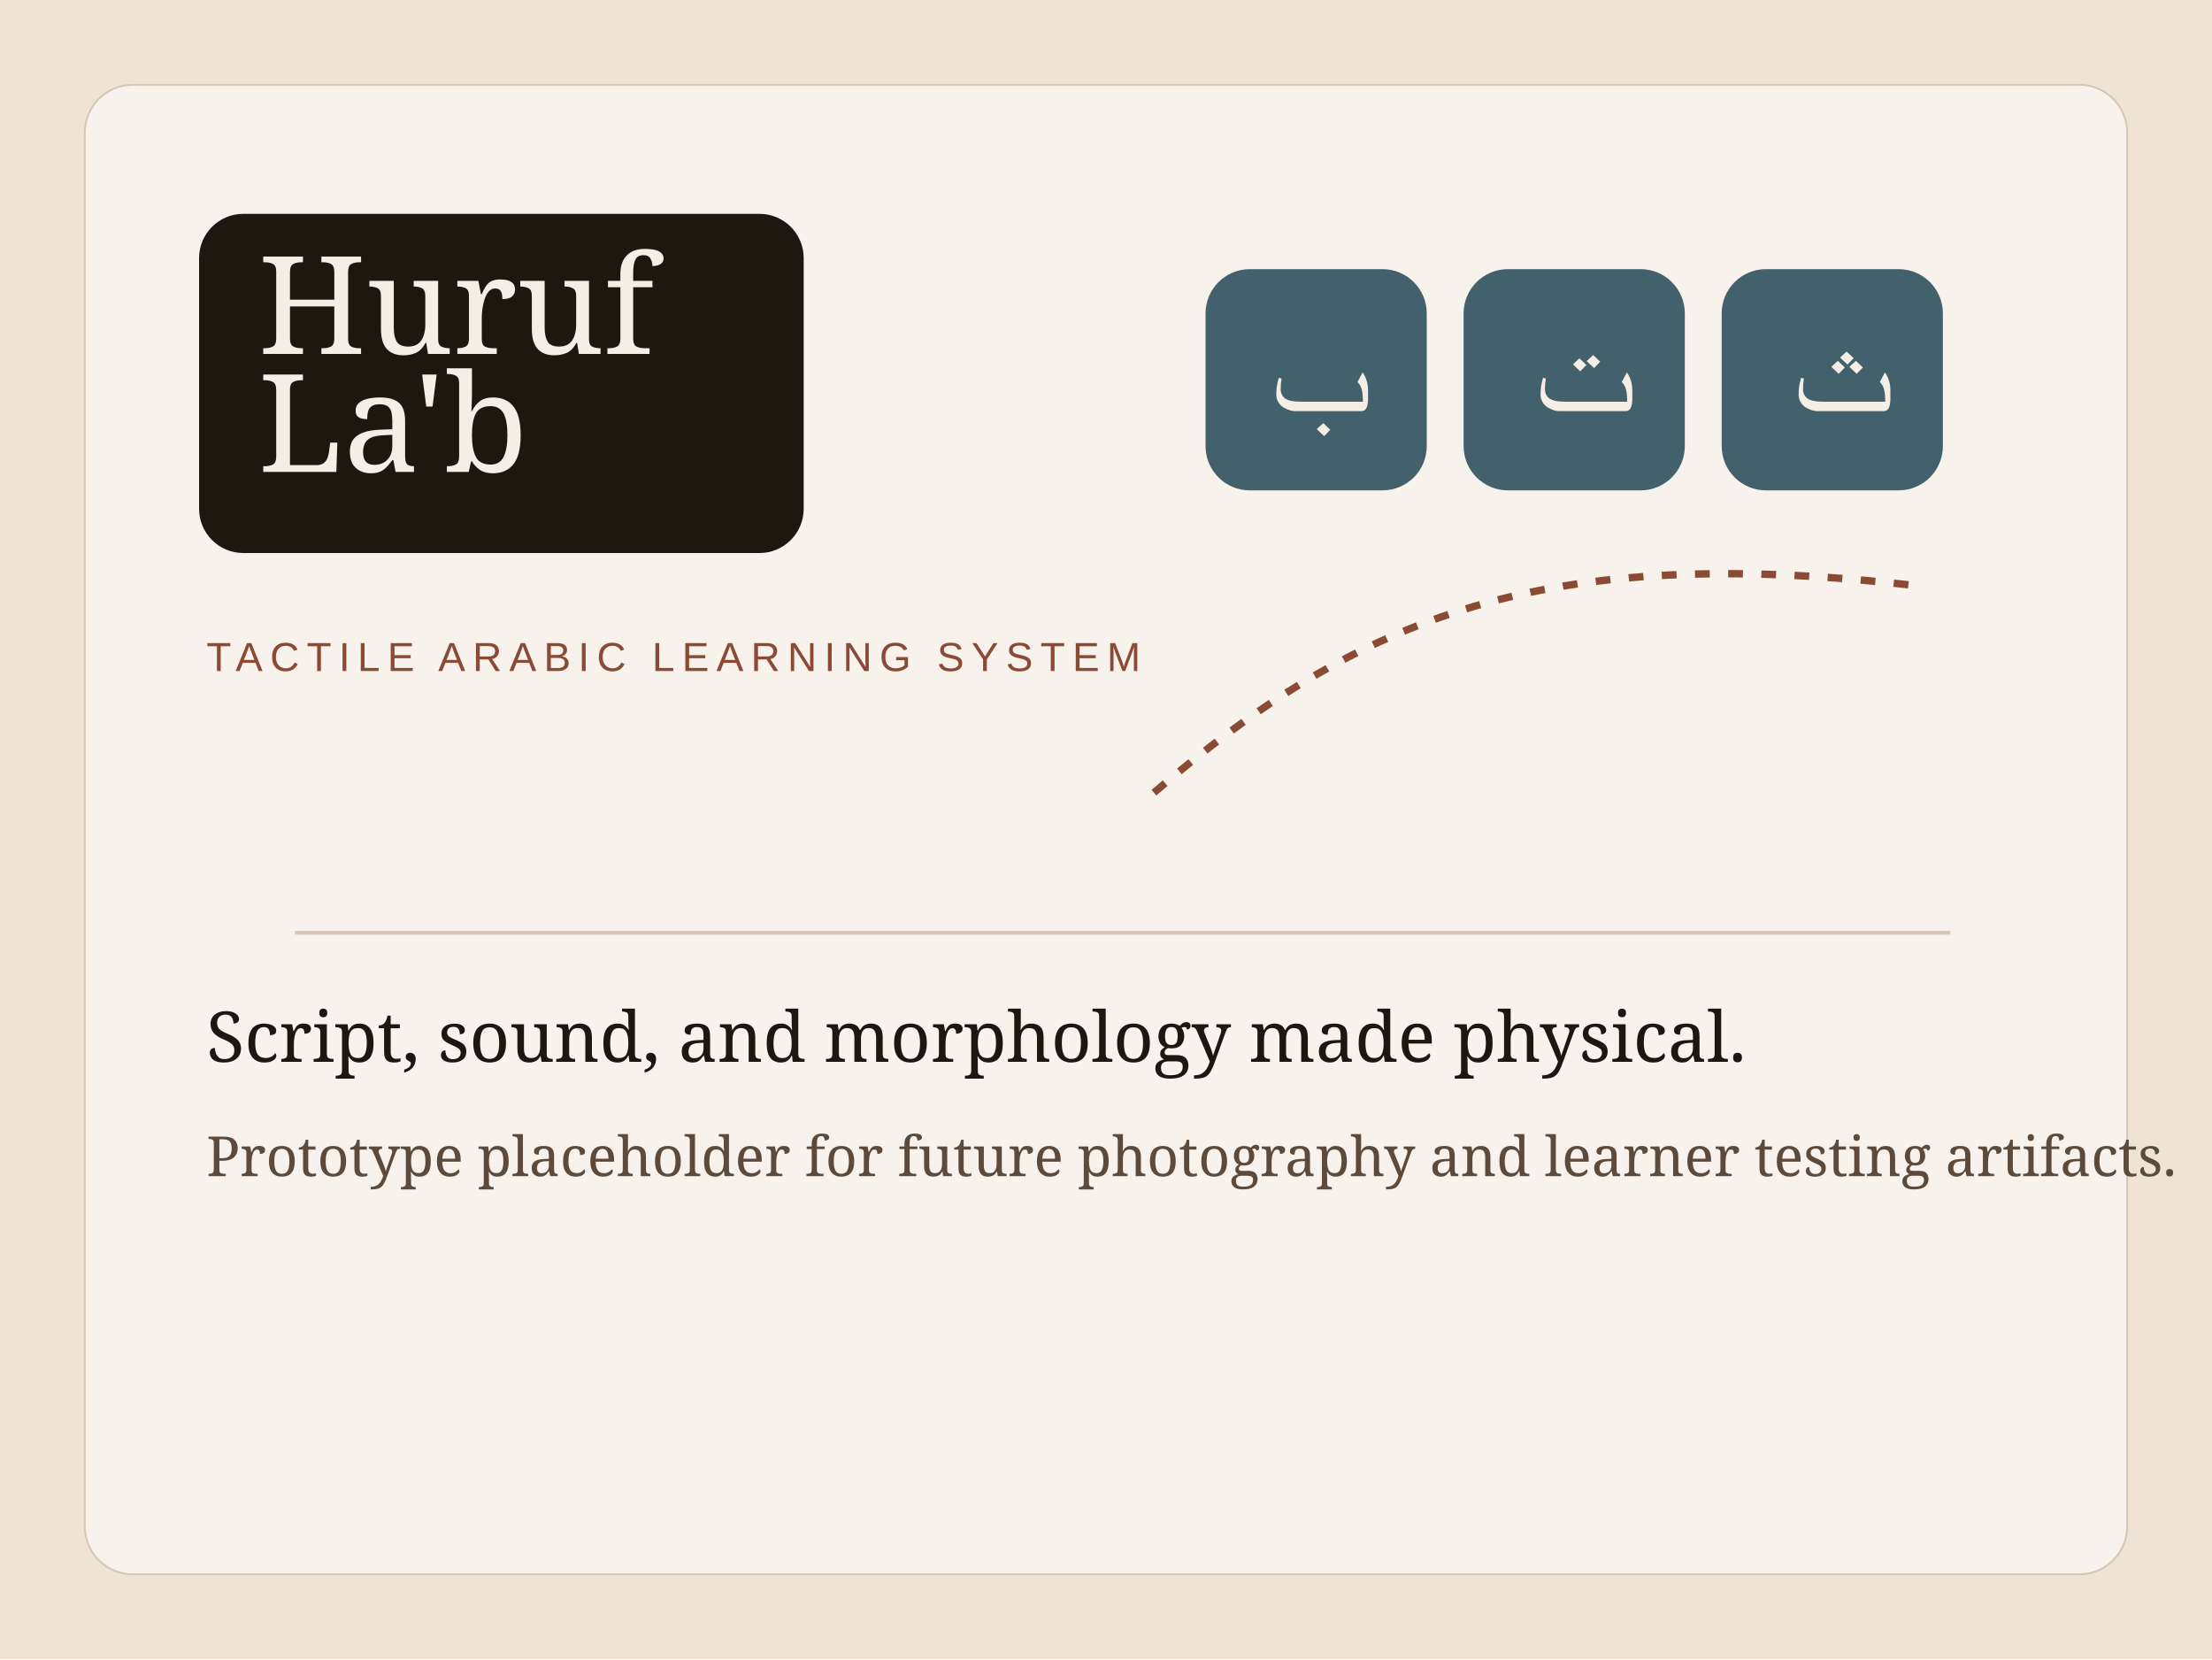
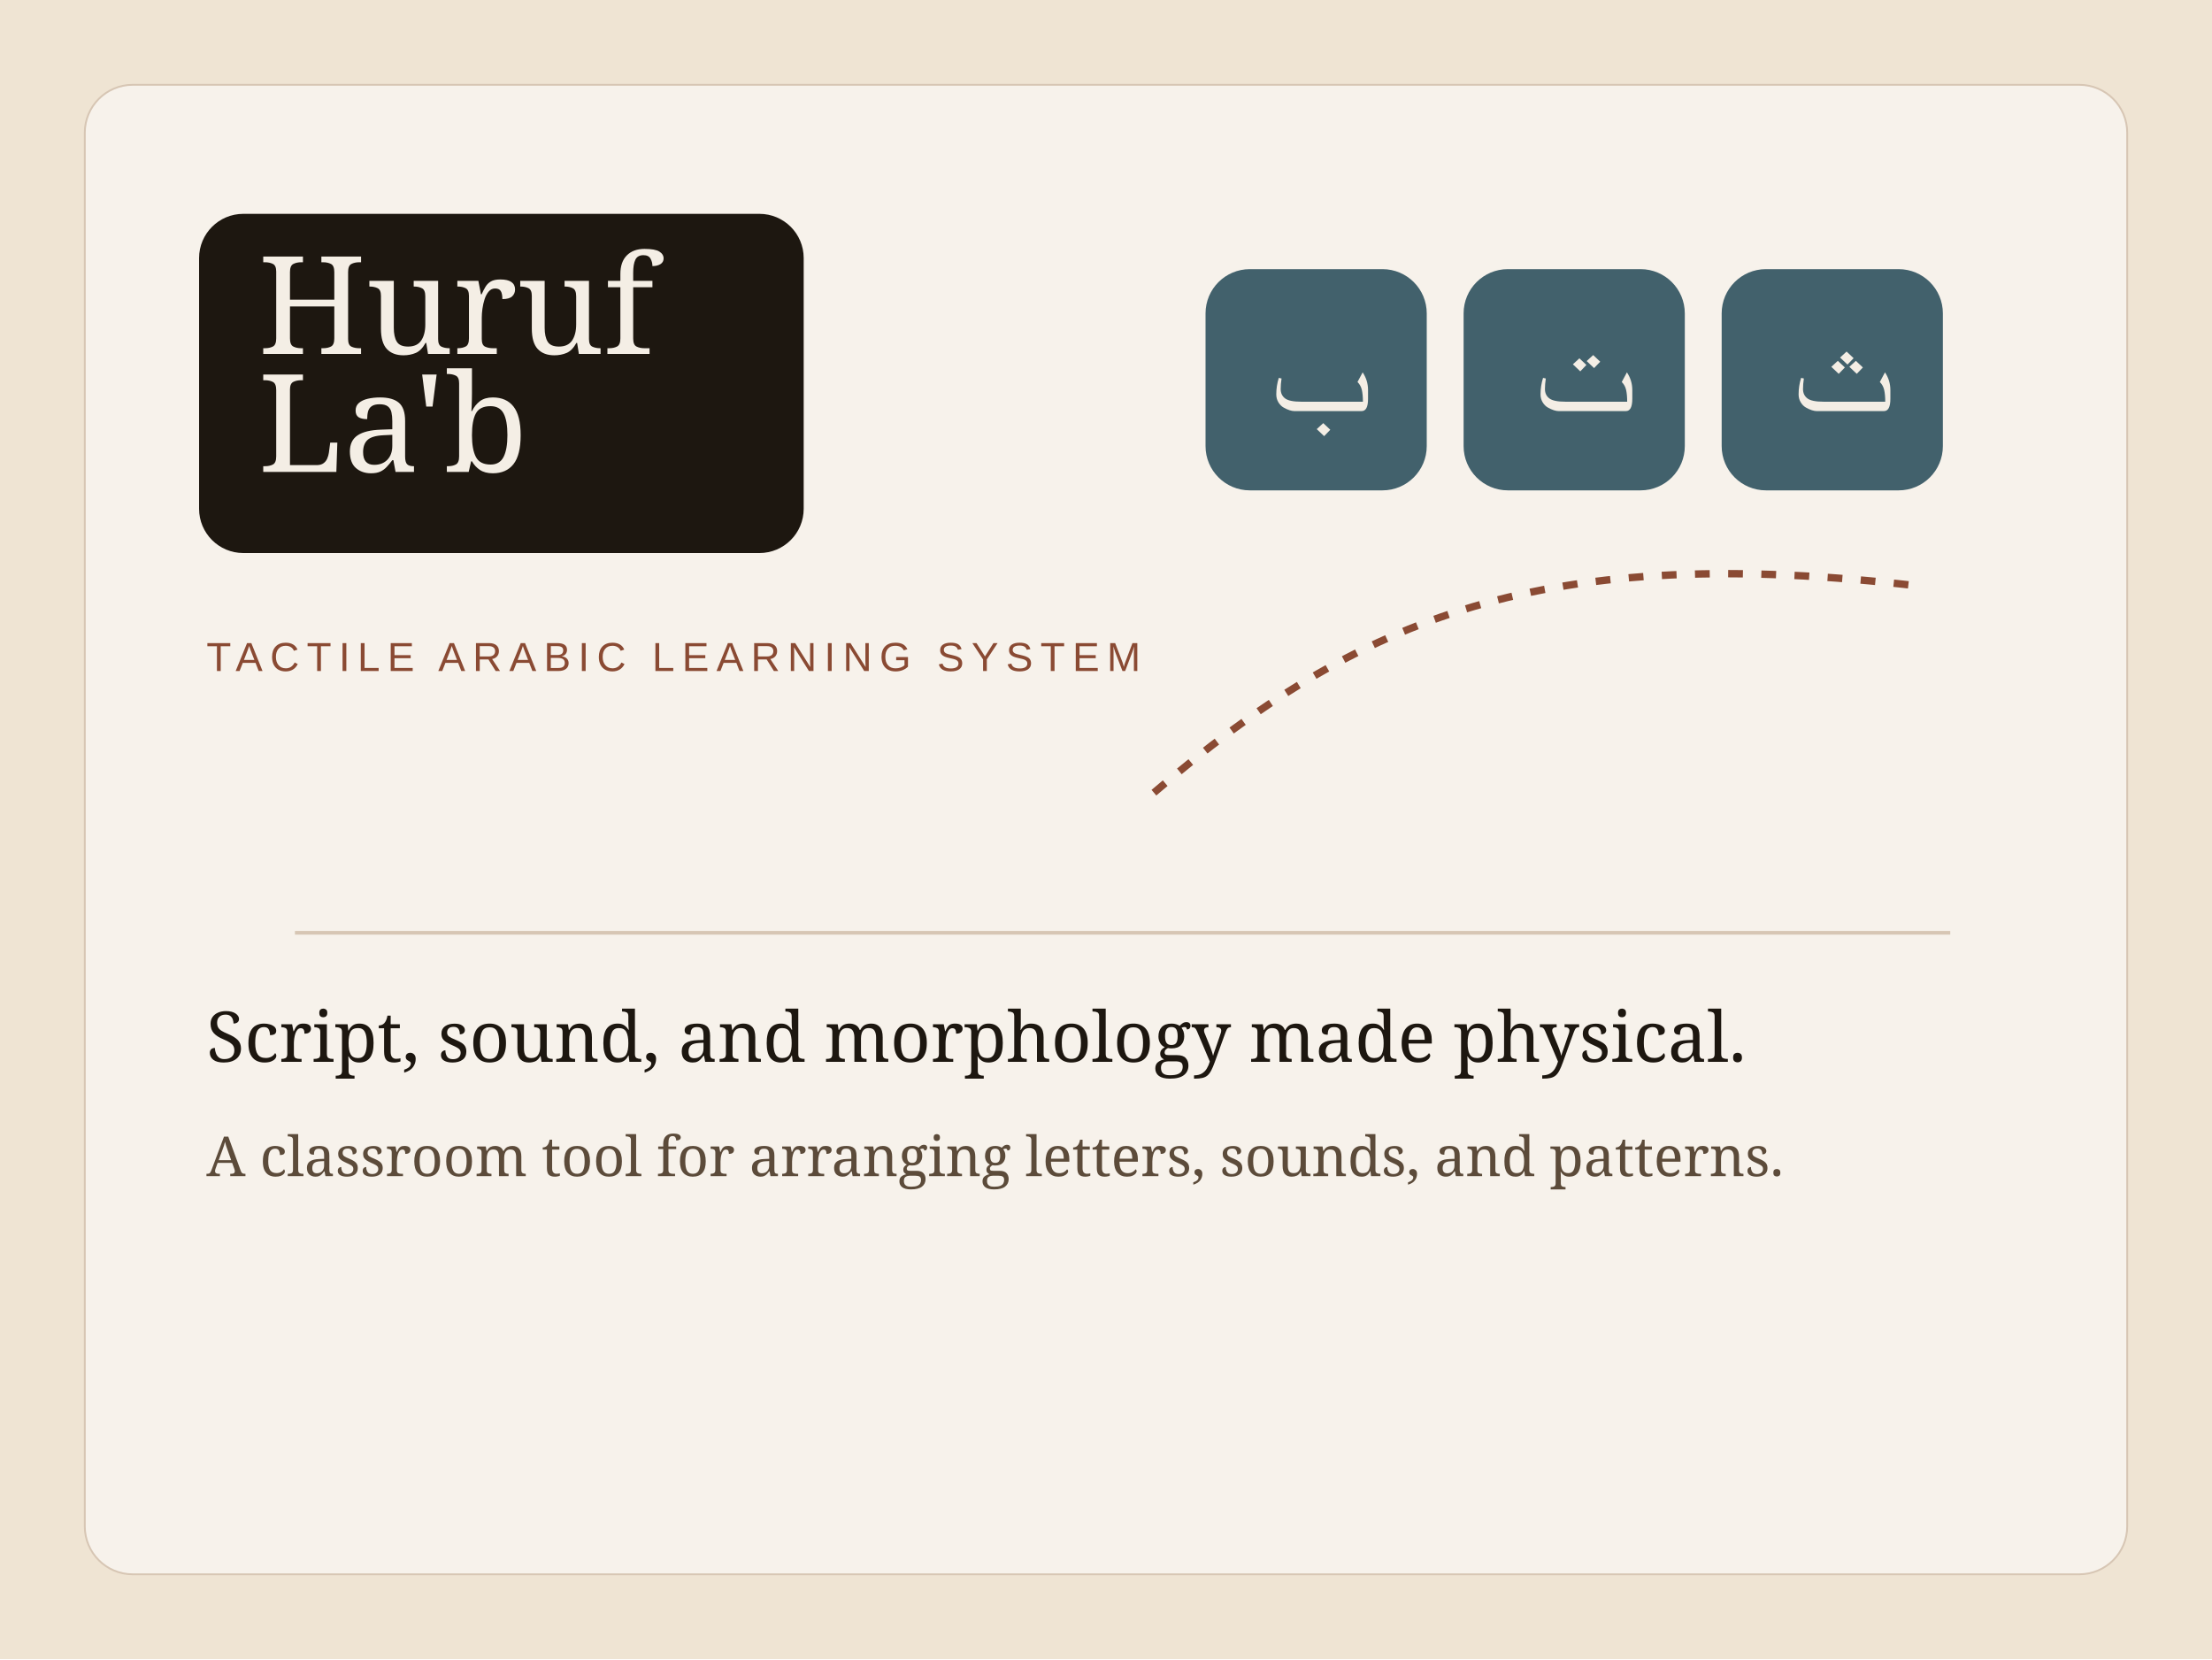
<svg xmlns="http://www.w3.org/2000/svg" width="1200" height="900" viewBox="0 0 1200 900" fill="none">
  <rect width="1200" height="900" fill="#EFE4D3" />
  <rect x="46" y="46" width="1108" height="808" rx="26" fill="#F7F2EB" stroke="#D7C6B4" />
  <rect x="108" y="116" width="328" height="184" rx="24" fill="#1D1710" />
  <text x="140" y="192" fill="#F4EEE5" font-family="Georgia, serif" font-size="74">Huruf</text>
  <text x="140" y="256" fill="#F4EEE5" font-family="Georgia, serif" font-size="74">La'b</text>
  <text x="112" y="364" fill="#8A4A33" font-family="Arial, sans-serif" font-size="22" letter-spacing="4">TACTILE ARABIC LEARNING SYSTEM</text>
  <g fill="#42616C">
    <rect x="654" y="146" width="120" height="120" rx="24" />
    <rect x="794" y="146" width="120" height="120" rx="24" />
    <rect x="934" y="146" width="120" height="120" rx="24" />
  </g>
  <g fill="#F4EEE5" font-family="Georgia, serif" font-size="68">
    <text x="690" y="223">ب</text>
    <text x="832" y="223">ت</text>
    <text x="972" y="223">ث</text>
  </g>
  <path d="M626 430C738 334 838 294 1042 318" stroke="#8A4A33" stroke-width="4" stroke-dasharray="8 10" />
  <path d="M160 506H1058" stroke="#D7C6B4" stroke-width="2" />
  <text x="112" y="576" fill="#1D1710" font-family="Georgia, serif" font-size="38">Script, sound, and morphology made physical.</text>
-   <text x="112" y="638" fill="#5C4B3A" font-family="Georgia, serif" font-size="30">Prototype placeholder for future photography and learner testing artifacts.</text>
+   <text x="112" y="638" fill="#5C4B3A" font-family="Georgia, serif" font-size="30">A classroom tool for arranging letters, sounds, and patterns.</text>
</svg>
